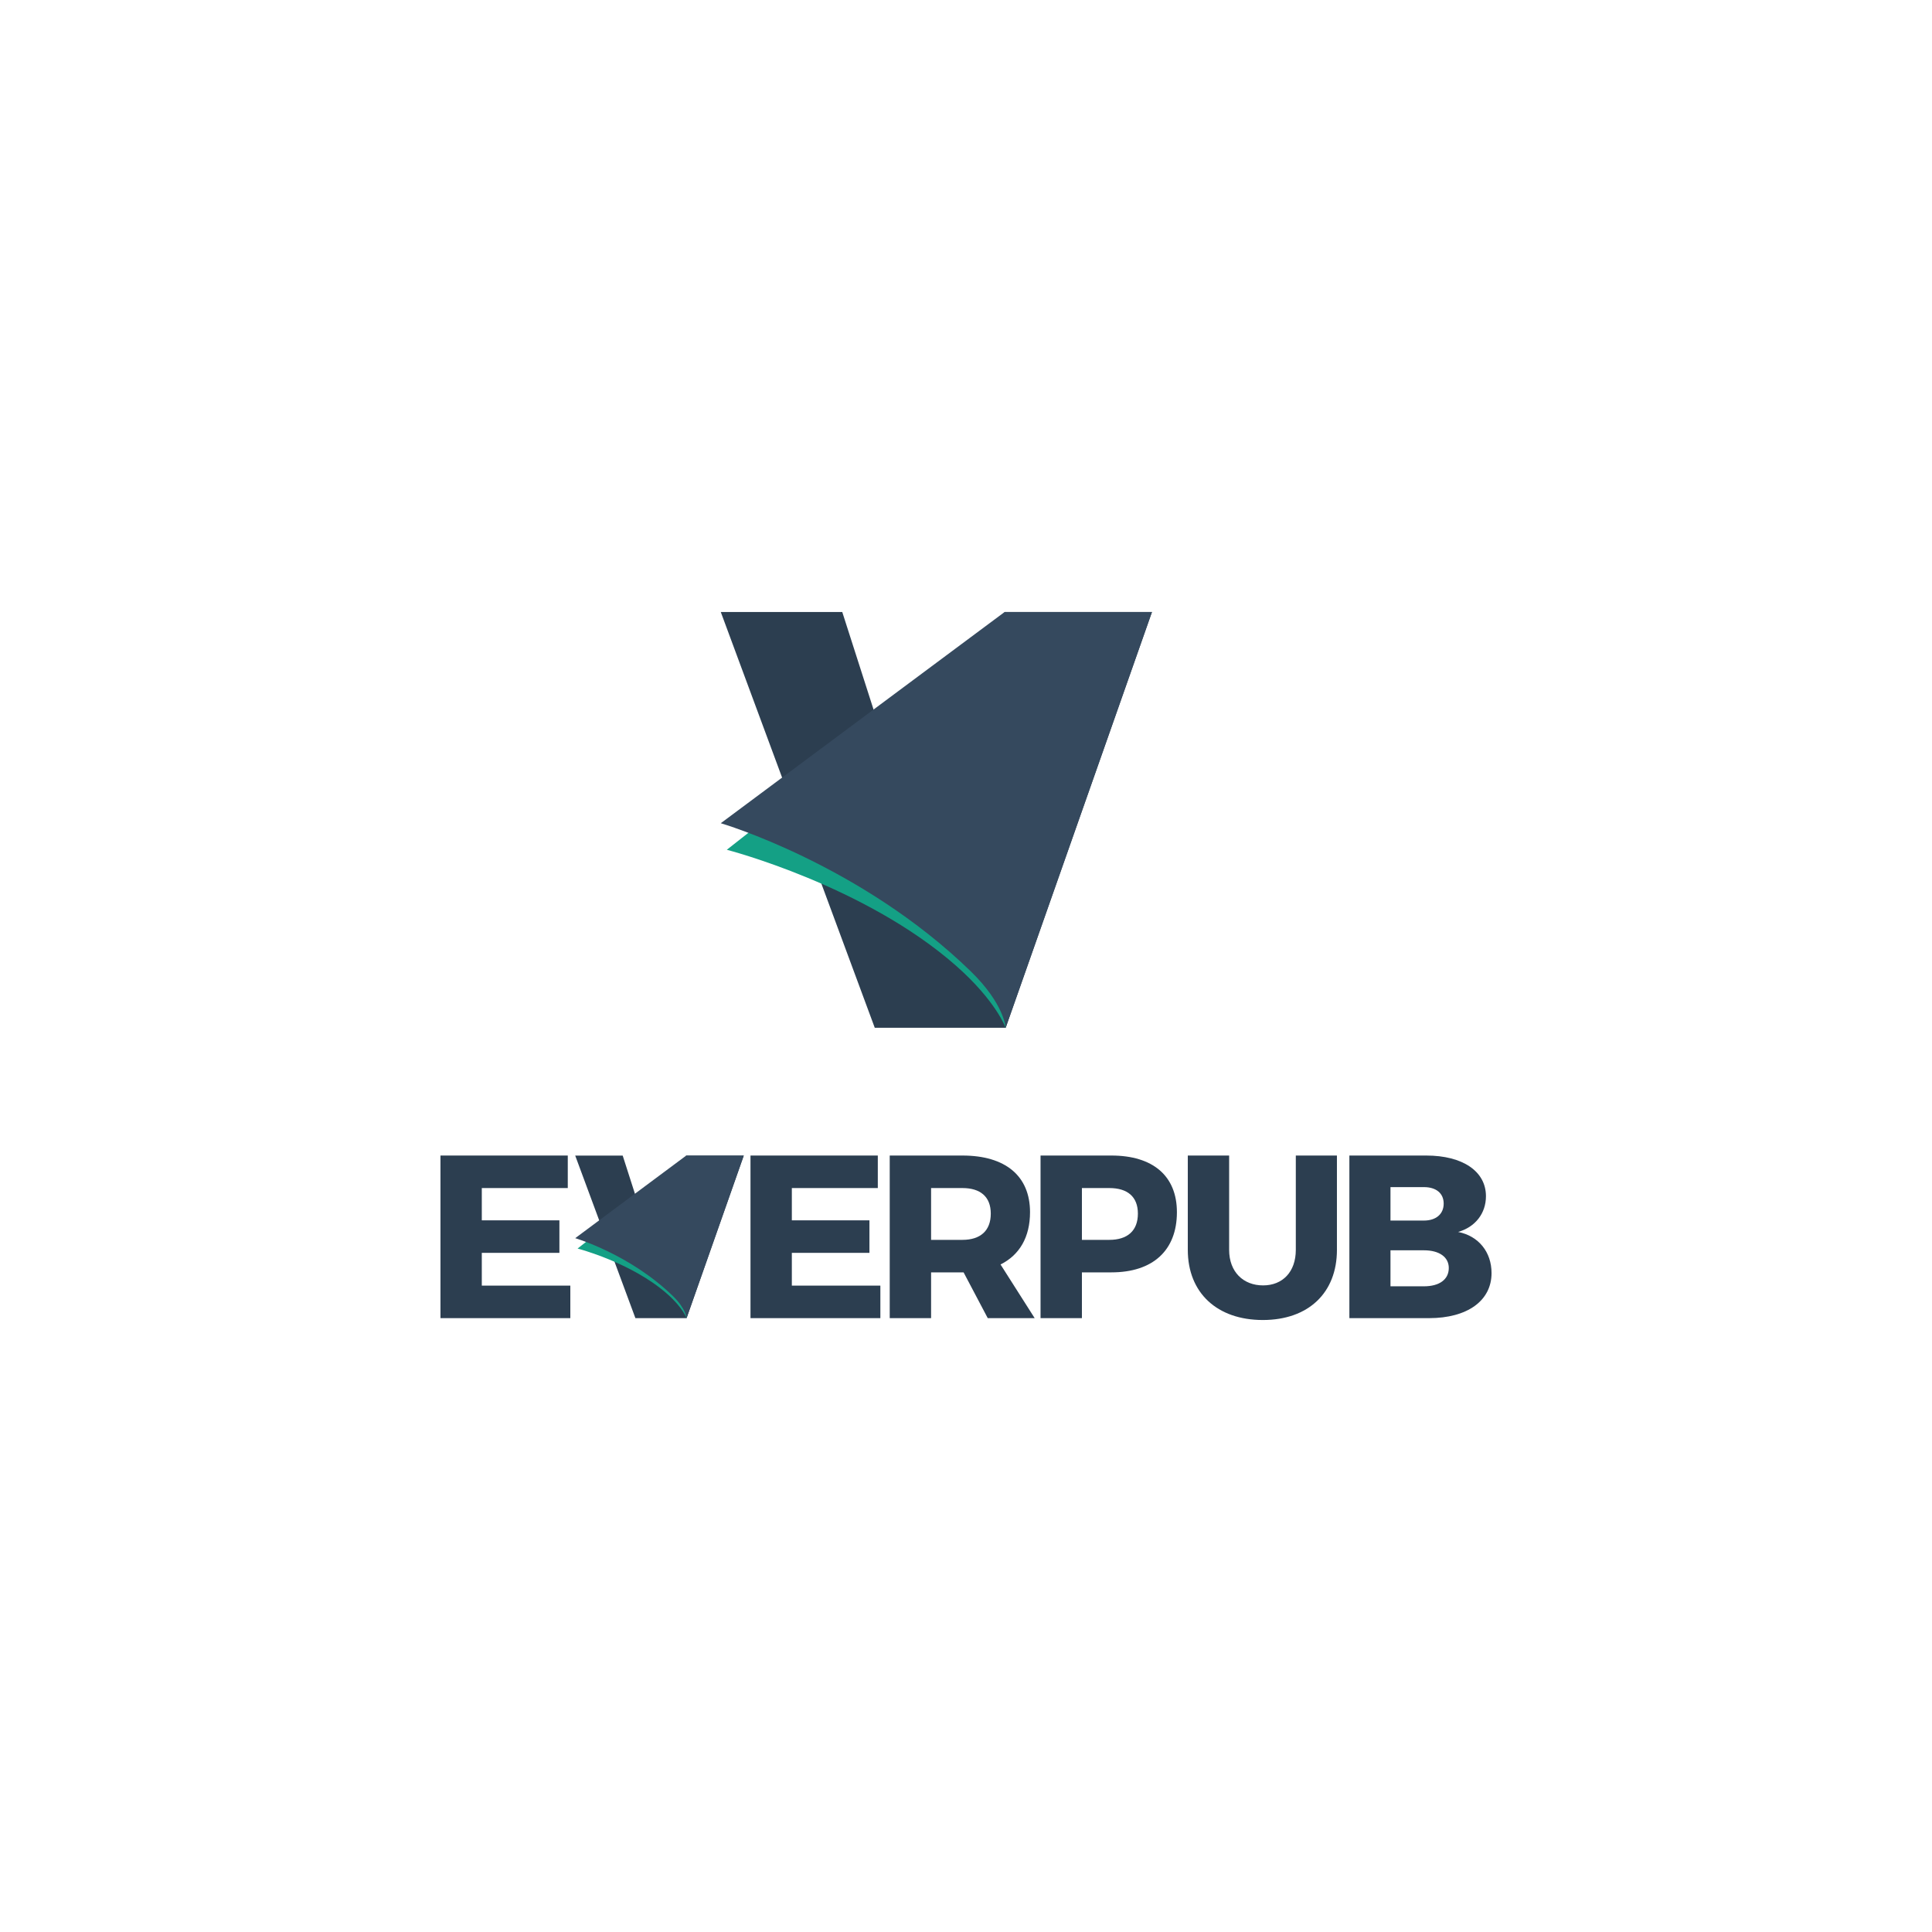
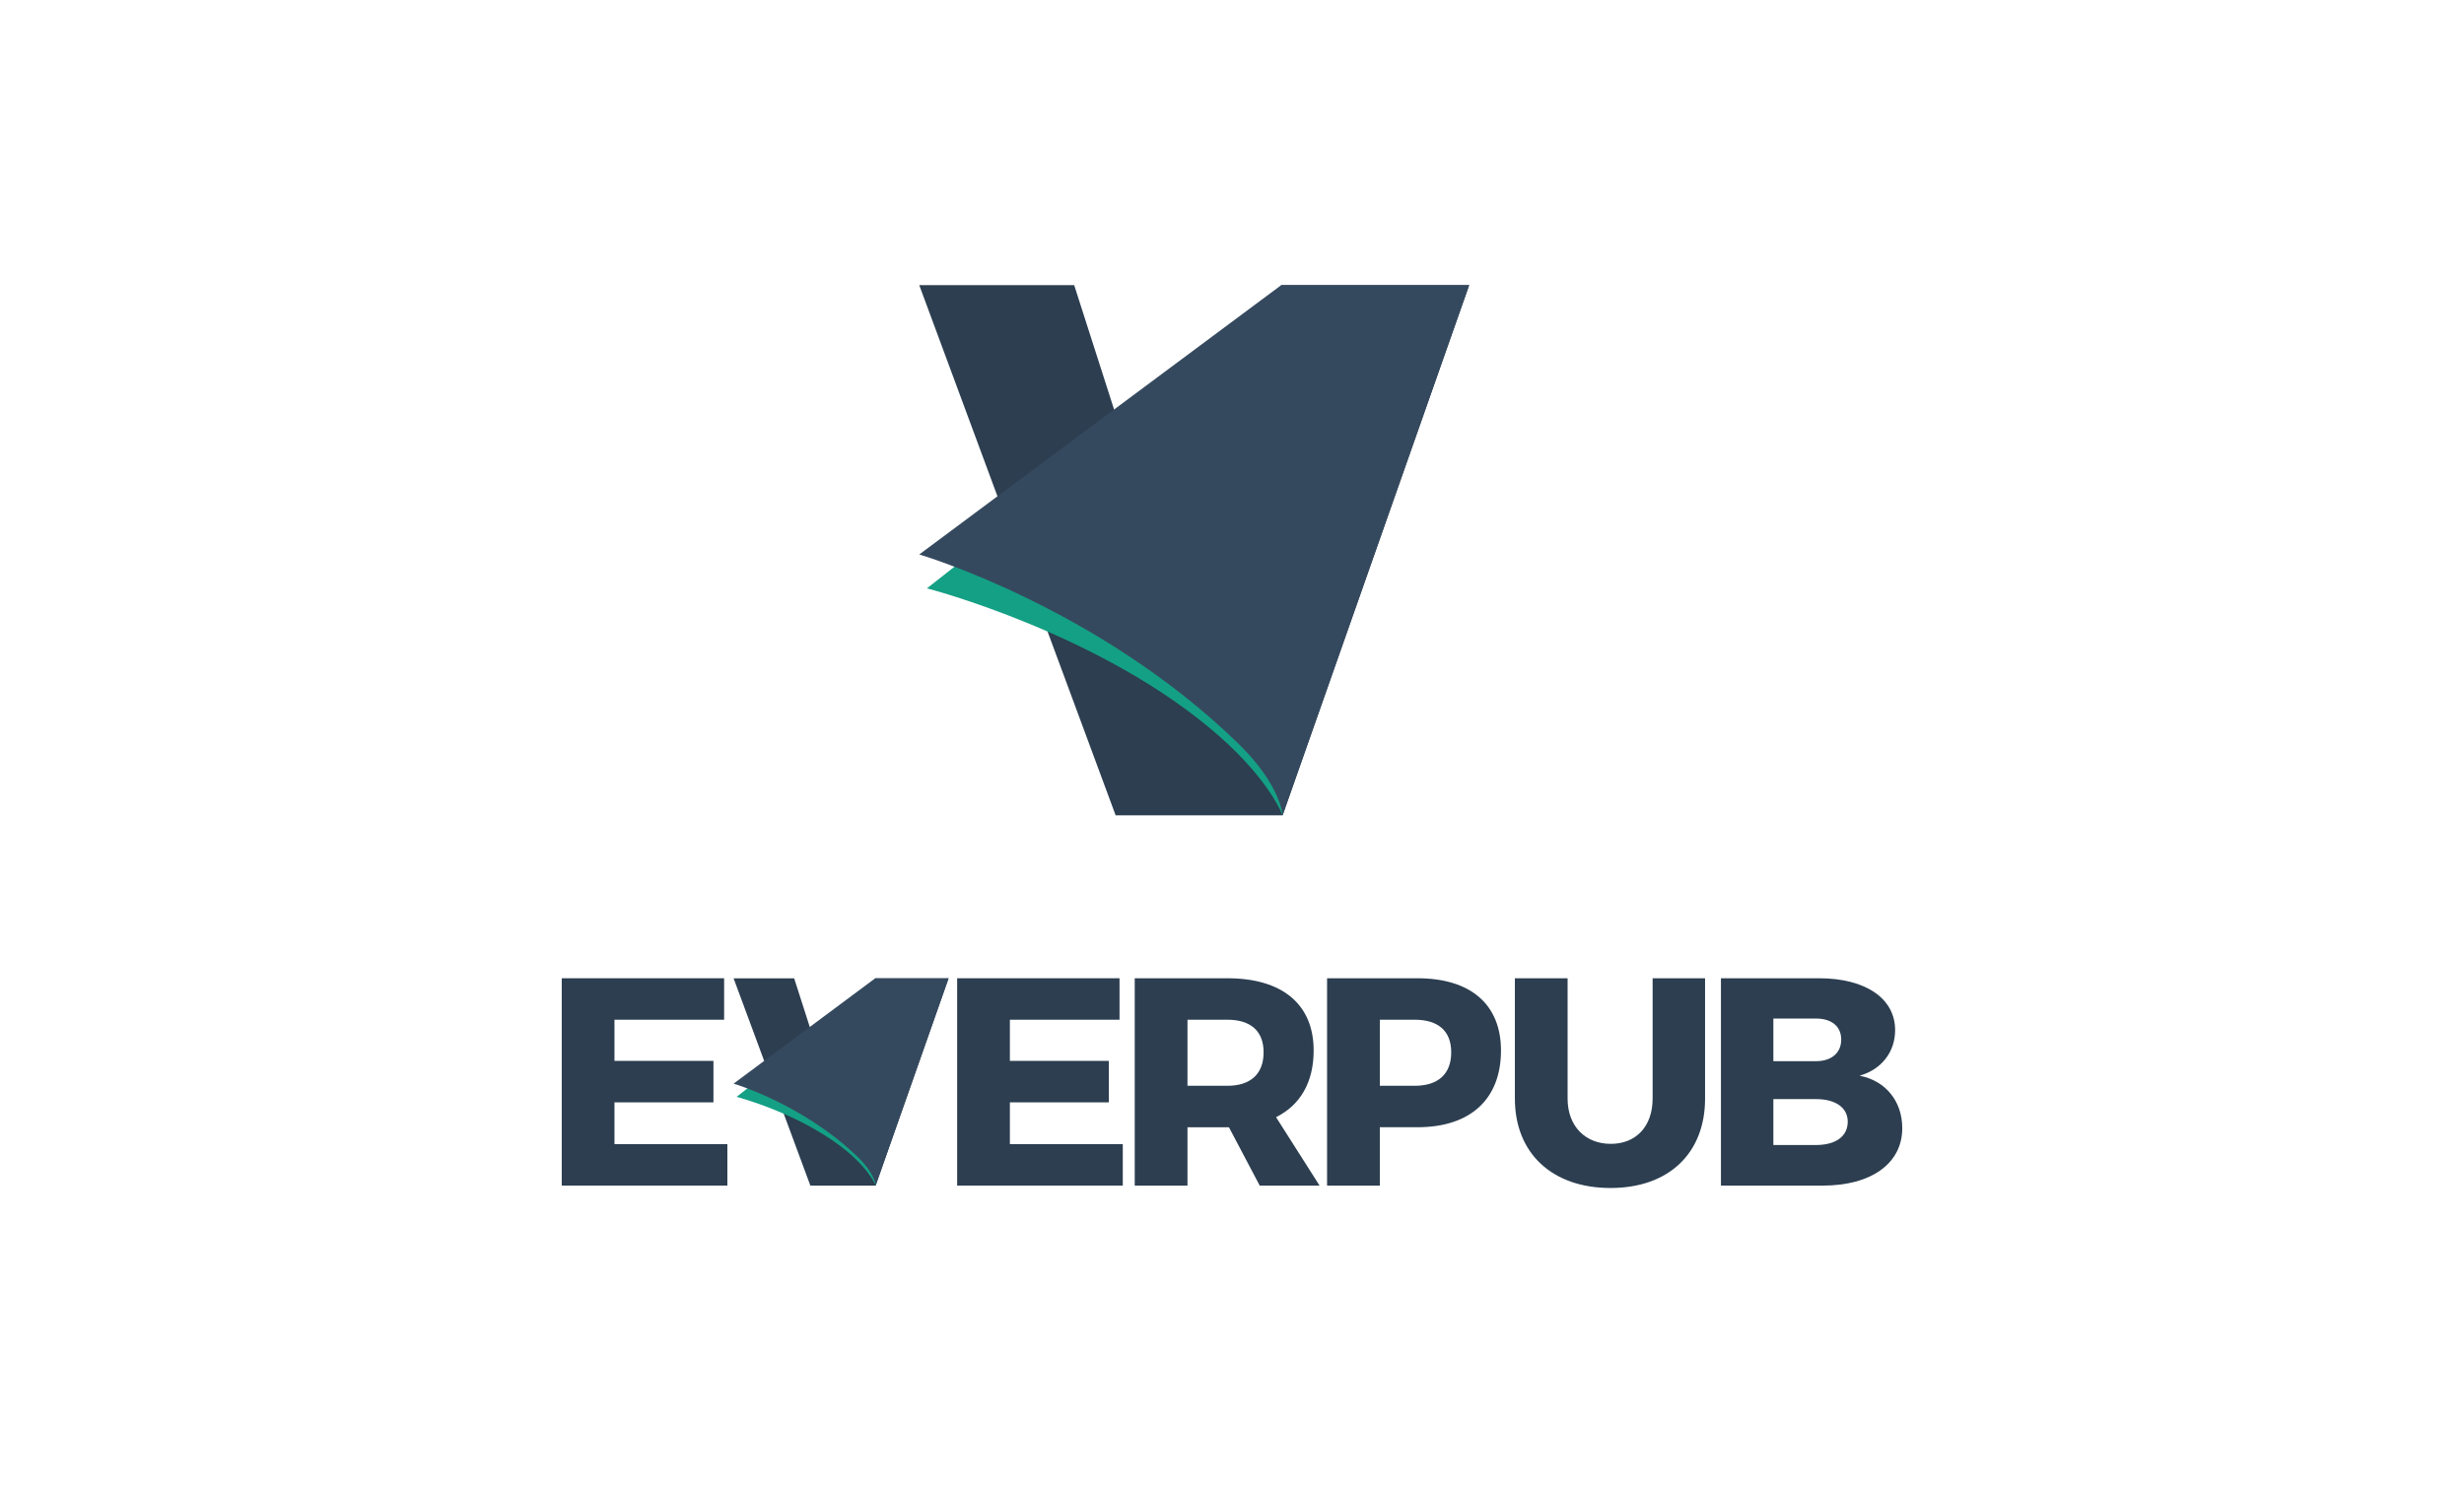
- <svg xmlns="http://www.w3.org/2000/svg" version="1.1" id="Layer_1" x="0px" y="0px" viewBox="0 0 200 200" style="enable-background:new 0 0 200 200;" xml:space="preserve">
+ <svg xmlns="http://www.w3.org/2000/svg" version="1.1" id="Layer_1" x="0px" y="0px" viewBox="0 0 200 121.333" style="enable-background:new 0 0 200 121.333;" xml:space="preserve">
  <g>
-     <polygon style="fill:#2C3E50;" points="71.032,119.628 67.747,129.868 64.462,119.628 59.546,119.628 65.777,136.453    71.074,136.453 76.994,119.628  " />
+     <polygon style="fill:#2C3E50;" points="71.032,79.419 67.747,89.66 64.462,79.419 59.546,79.419 65.777,96.245 71.074,96.245    76.994,79.419  " />
    <g>
-       <path style="fill:#2C3E50;" d="M49.876,122.987v3.342h8.033v3.366h-8.033v3.392h9.164v3.366H45.597v-16.832h13.179v3.366H49.876z" />
-       <path style="fill:#2C3E50;" d="M81.971,122.987v3.342h8.033v3.366h-8.033v3.392h9.164v3.366H77.691v-16.832H90.87v3.366H81.971z" />
-       <path style="fill:#2C3E50;" d="M99.751,131.716h-0.12h-3.245v4.737h-4.282v-16.832h7.528c4.45,0,6.996,2.115,6.996,5.865    c0,2.576-1.081,4.426-3.052,5.413l3.533,5.554h-4.858L99.751,131.716z M99.631,128.35c1.85,0,2.934-0.937,2.934-2.717    c0-1.756-1.084-2.646-2.934-2.646h-3.245v5.363H99.631z" />
-       <path style="fill:#2C3E50;" d="M115.051,119.621c4.306,0,6.782,2.115,6.782,5.865c0,3.944-2.476,6.229-6.782,6.229h-3.052v4.737    h-4.282v-16.832H115.051z M111.999,128.35h2.837c1.874,0,2.958-0.937,2.958-2.717c0-1.756-1.084-2.646-2.958-2.646h-2.837V128.35z    " />
-       <path style="fill:#2C3E50;" d="M138.399,129.384c0,4.45-2.958,7.263-7.672,7.263c-4.737,0-7.766-2.814-7.766-7.263v-9.763h4.279    v9.763c0,2.285,1.469,3.68,3.513,3.68c2.018,0,3.389-1.395,3.389-3.68v-9.763h4.256V129.384z" />
-       <path style="fill:#2C3E50;" d="M147.645,119.621c3.777,0,6.18,1.636,6.18,4.209c0,1.777-1.104,3.196-2.884,3.701    c2.115,0.411,3.463,2.071,3.463,4.259c0,2.861-2.502,4.664-6.47,4.664h-8.247v-16.832H147.645z M143.942,126.352h3.463    c1.251,0,2.044-0.673,2.044-1.753c0-1.084-0.793-1.709-2.044-1.709h-3.463V126.352z M143.942,133.158h3.463    c1.589,0,2.573-0.696,2.573-1.897c0-1.131-0.984-1.83-2.573-1.83h-3.463V133.158z" />
+       <path style="fill:#2C3E50;" d="M49.876,82.778v3.342h8.033v3.366h-8.033v3.392h9.164v3.366H45.597V79.412h13.179v3.366H49.876z" />
+       <path style="fill:#2C3E50;" d="M81.971,82.778v3.342h8.033v3.366h-8.033v3.392h9.164v3.366H77.691V79.412H90.87v3.366H81.971z" />
+       <path style="fill:#2C3E50;" d="M99.751,91.507h-0.12h-3.245v4.737h-4.282V79.412h7.528c4.45,0,6.996,2.115,6.996,5.865    c0,2.576-1.081,4.426-3.052,5.413l3.533,5.554h-4.858L99.751,91.507z M99.631,88.141c1.85,0,2.934-0.937,2.934-2.717    c0-1.756-1.084-2.646-2.934-2.646h-3.245v5.363H99.631z" />
+       <path style="fill:#2C3E50;" d="M115.051,79.412c4.306,0,6.782,2.115,6.782,5.865c0,3.944-2.476,6.229-6.782,6.229h-3.052v4.737    h-4.282V79.412H115.051z M111.999,88.141h2.837c1.874,0,2.958-0.937,2.958-2.717c0-1.756-1.084-2.646-2.958-2.646h-2.837V88.141z" />
+       <path style="fill:#2C3E50;" d="M138.399,89.175c0,4.45-2.958,7.263-7.672,7.263c-4.737,0-7.766-2.814-7.766-7.263v-9.763h4.279    v9.763c0,2.285,1.469,3.68,3.513,3.68c2.018,0,3.389-1.395,3.389-3.68v-9.763h4.256V89.175z" />
+       <path style="fill:#2C3E50;" d="M147.645,79.412c3.777,0,6.18,1.636,6.18,4.209c0,1.777-1.104,3.196-2.884,3.701    c2.115,0.411,3.463,2.071,3.463,4.259c0,2.861-2.502,4.664-6.47,4.664h-8.247V79.412H147.645z M143.942,86.144h3.463    c1.251,0,2.044-0.673,2.044-1.753c0-1.084-0.793-1.709-2.044-1.709h-3.463V86.144z M143.942,92.949h3.463    c1.589,0,2.573-0.696,2.573-1.897c0-1.131-0.984-1.83-2.573-1.83h-3.463V92.949z" />
    </g>
-     <path style="fill:#14A085;" d="M71.074,136.453c0,0-0.386-1.081-2.007-2.51c-3.691-3.253-9.277-4.694-9.277-4.694l11.569-9.093   l3.474,1.848L71.074,136.453z" />
-     <path style="fill:#35495E;" d="M71.074,136.453c0,0-0.048-0.957-1.41-2.282c-4.46-4.338-10.118-5.996-10.118-5.996l11.486-8.547   h5.962L71.074,136.453z" />
-     <polygon style="fill:#2C3E50;" points="103.999,63.353 95.594,89.552 87.19,63.353 74.614,63.353 90.556,106.397 104.107,106.397    119.252,63.353  " />
-     <path style="fill:#14A085;" d="M104.107,106.398c0,0-0.988-2.767-5.134-6.421c-9.442-8.323-23.734-12.009-23.734-12.009   l29.597-23.262l8.889,4.728L104.107,106.398z" />
-     <path style="fill:#35495E;" d="M104.107,106.398c0,0-0.122-2.449-3.607-5.839c-11.41-11.098-25.885-15.34-25.885-15.34   l29.384-21.866h15.253L104.107,106.398z" />
+     <path style="fill:#14A085;" d="M71.074,96.245c0,0-0.386-1.081-2.007-2.51c-3.691-3.253-9.277-4.694-9.277-4.694l11.569-9.093   l3.474,1.848L71.074,96.245z" />
+     <path style="fill:#35495E;" d="M71.074,96.245c0,0-0.048-0.957-1.41-2.282c-4.46-4.338-10.118-5.996-10.118-5.996l11.486-8.547   h5.962L71.074,96.245z" />
+     <polygon style="fill:#2C3E50;" points="103.999,23.145 95.594,49.343 87.19,23.145 74.614,23.145 90.556,66.188 104.107,66.188    119.252,23.145  " />
+     <path style="fill:#14A085;" d="M104.107,66.189c0,0-0.988-2.766-5.134-6.421C89.532,51.446,75.239,47.76,75.239,47.76   l29.597-23.262l8.889,4.728L104.107,66.189z" />
+     <path style="fill:#35495E;" d="M104.107,66.189c0,0-0.122-2.449-3.607-5.839c-11.41-11.098-25.885-15.34-25.885-15.34   l29.384-21.866h15.253L104.107,66.189z" />
  </g>
</svg>
